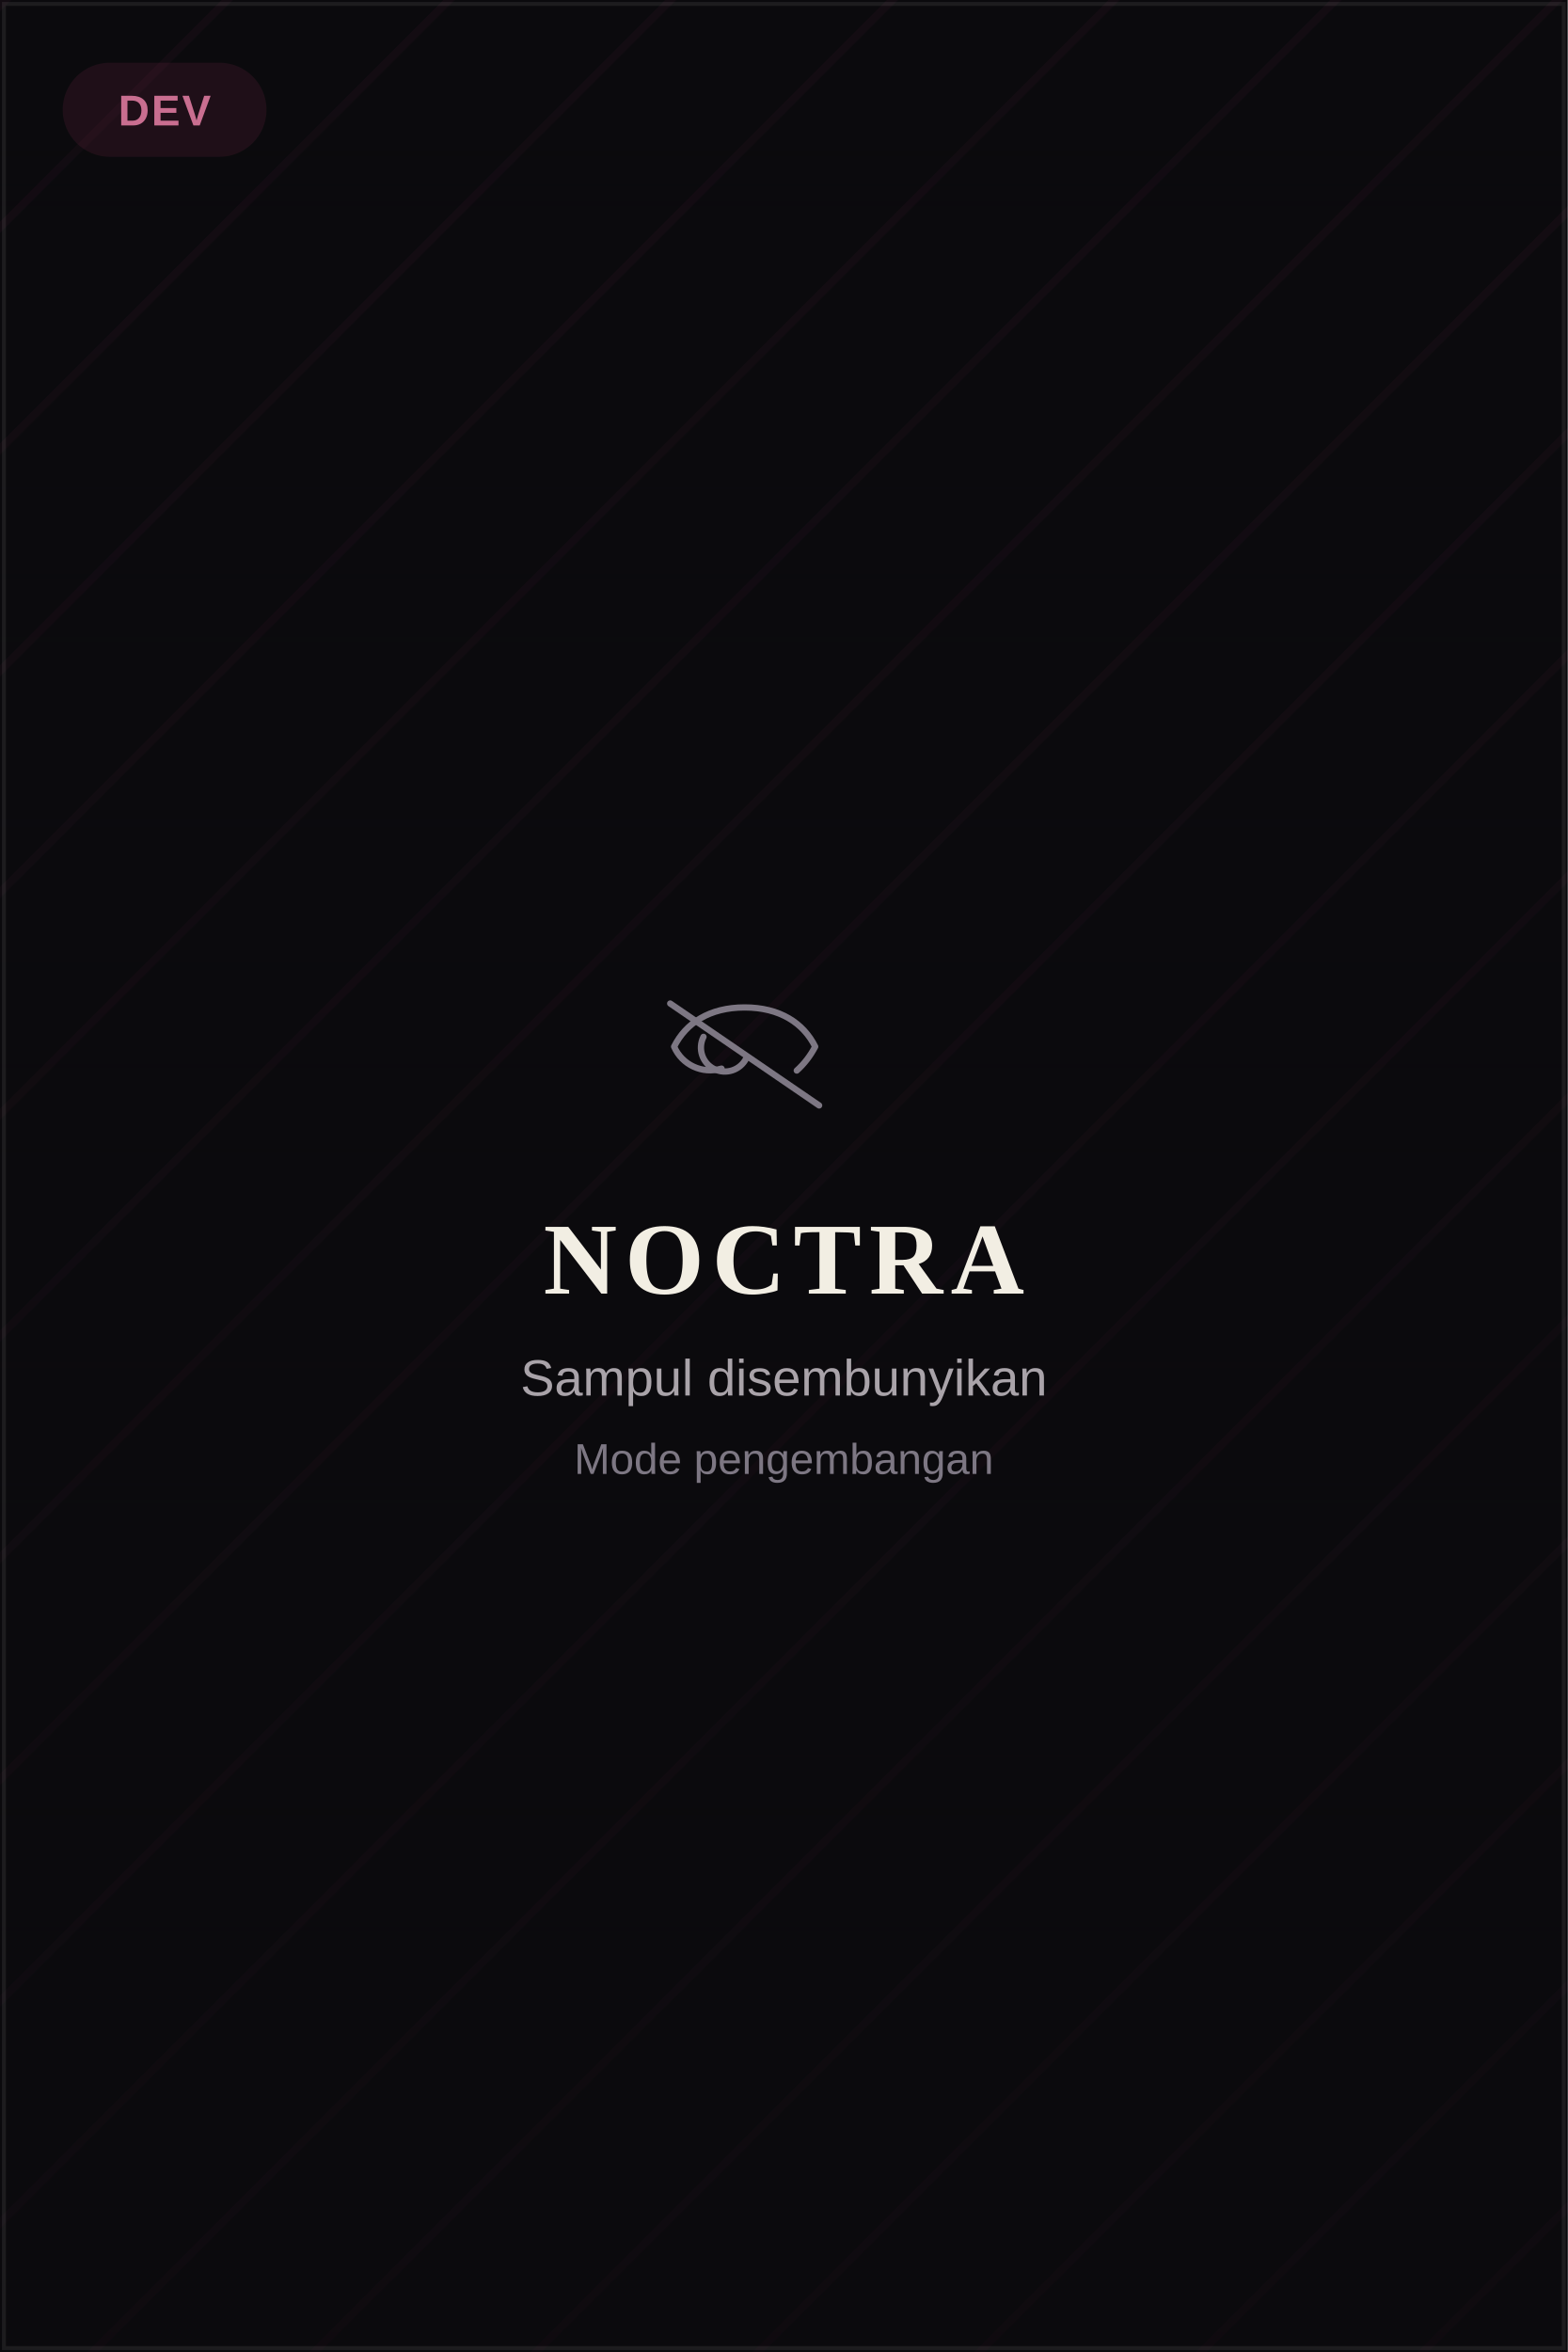
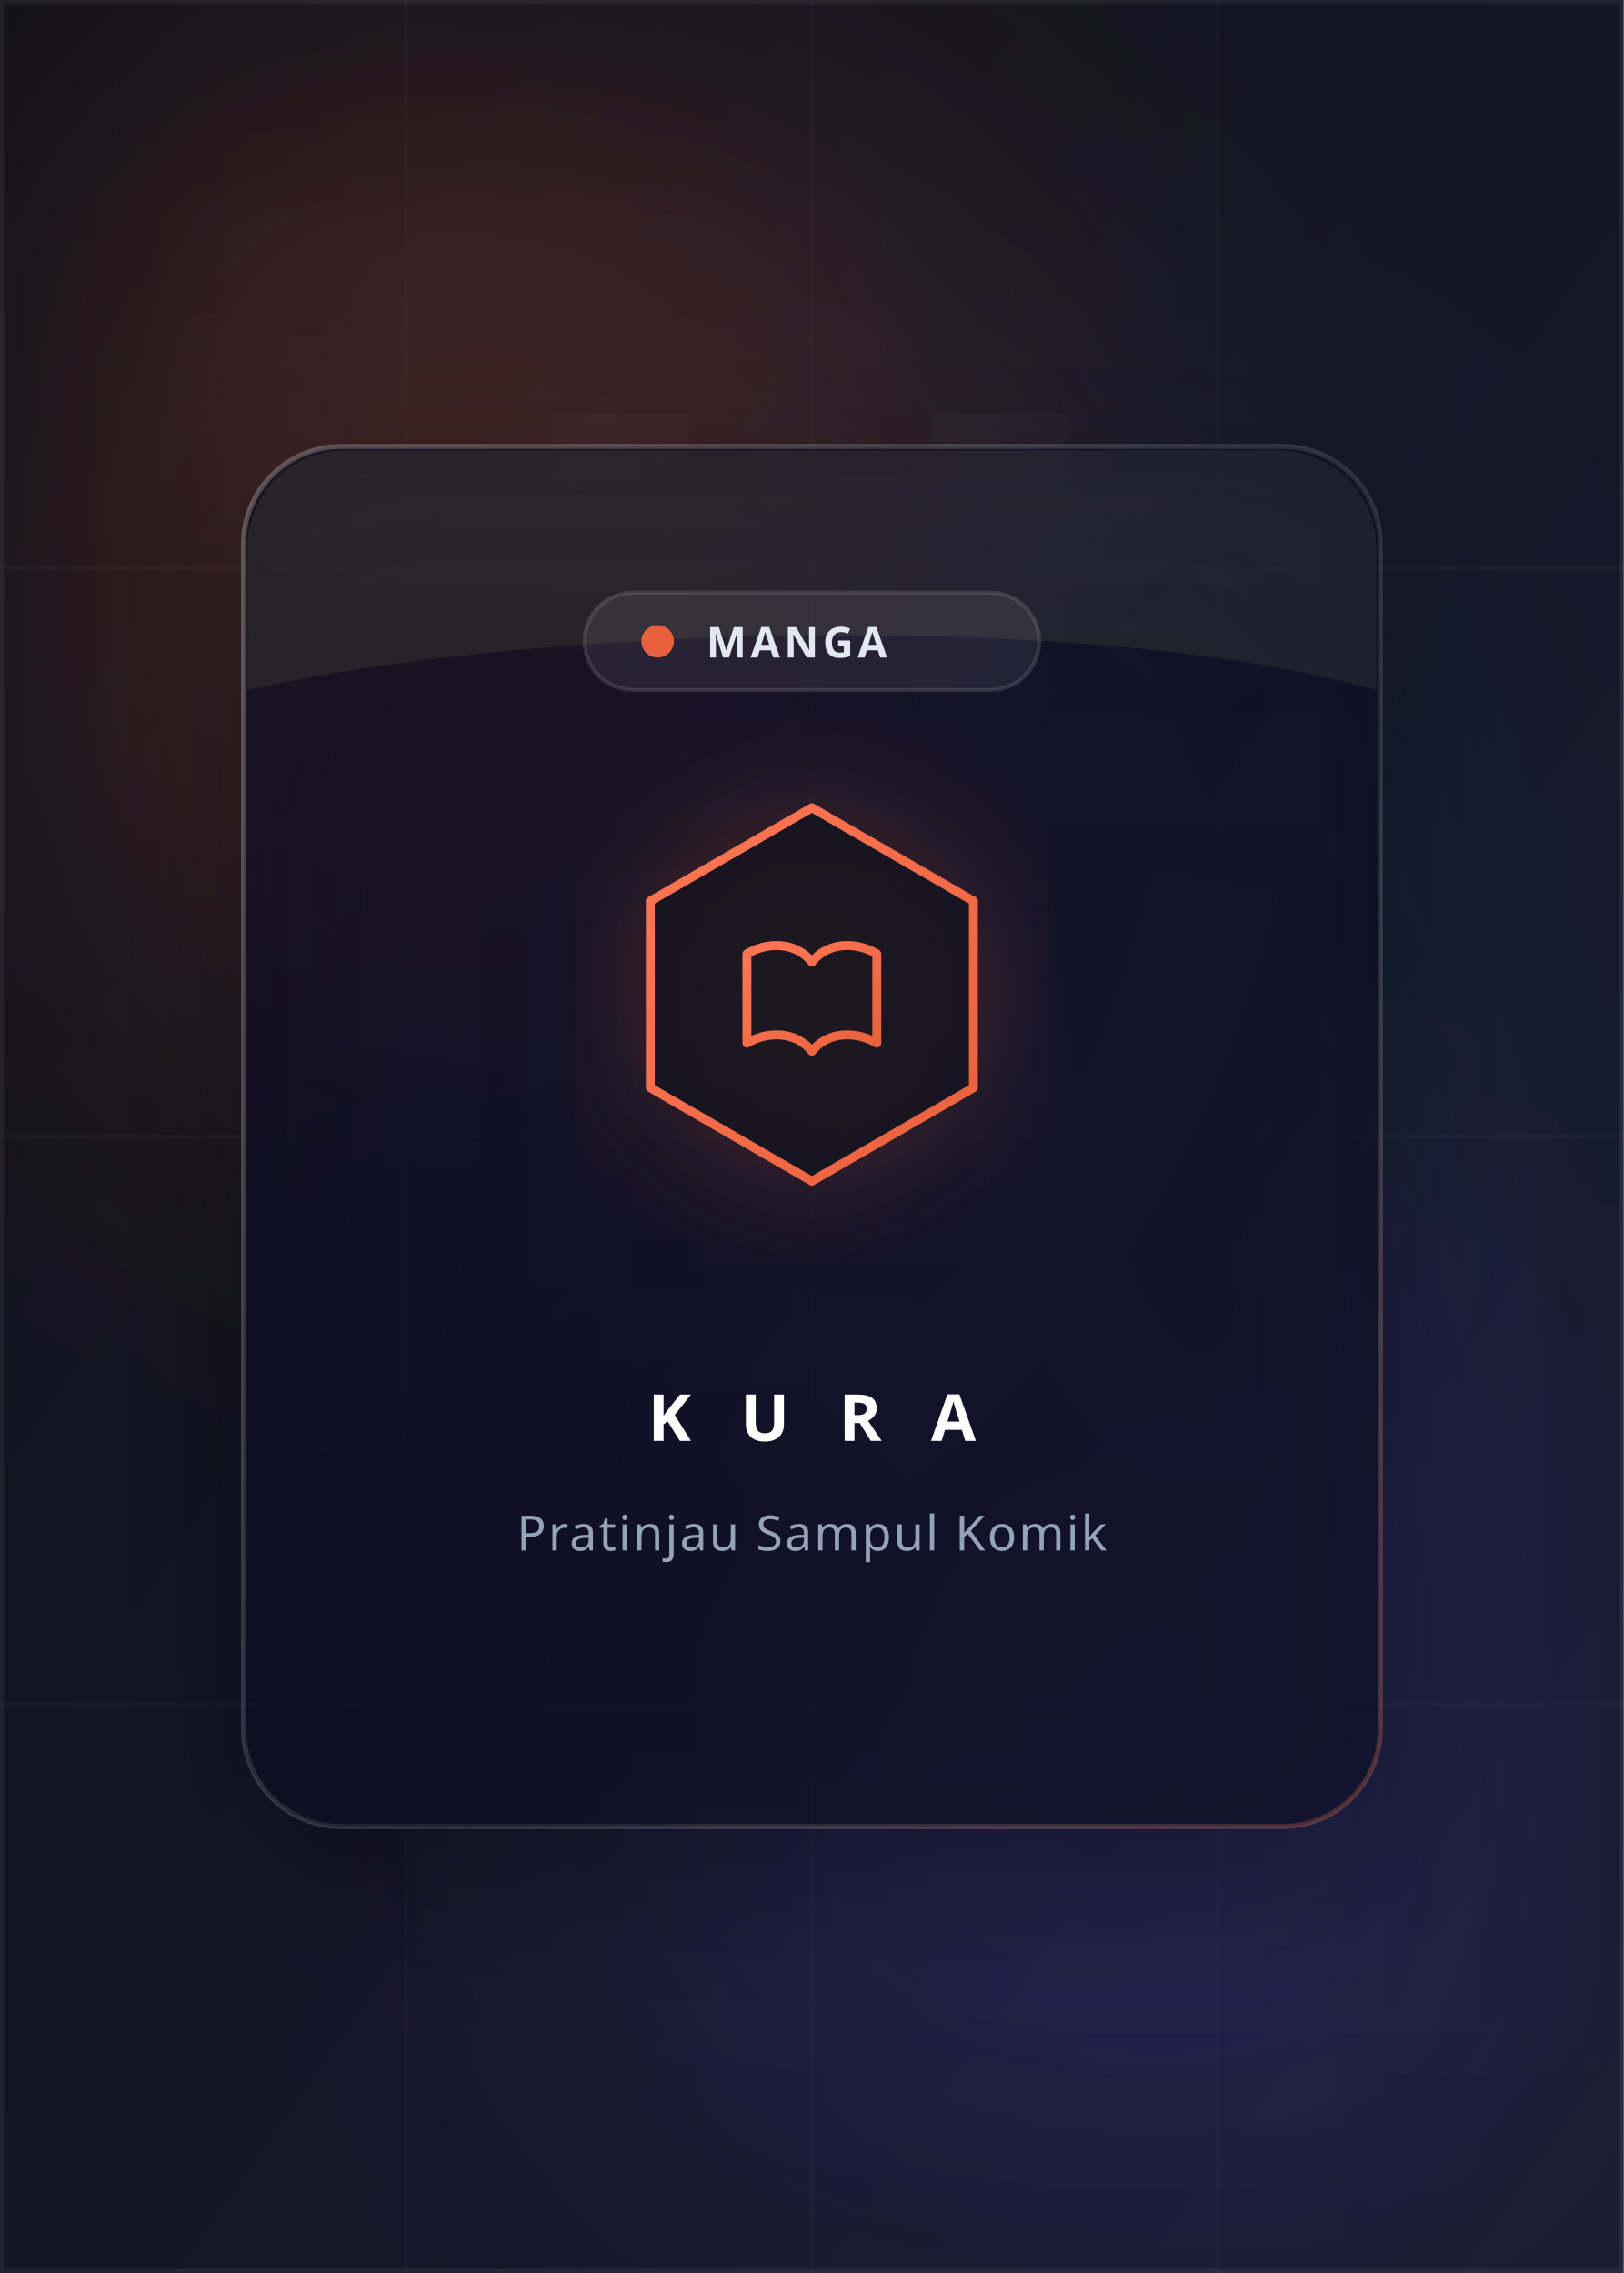
- <svg xmlns="http://www.w3.org/2000/svg" viewBox="0 0 400 600" role="img" aria-label="Sampul disembunyikan, mode pengembangan">
+ <svg xmlns="http://www.w3.org/2000/svg" viewBox="0 0 400 560" role="img" aria-label="Kura Manga Cover Placeholder">
  <defs>
-     <pattern id="stripes-cover" width="40" height="40" patternTransform="rotate(45)" patternUnits="userSpaceOnUse">
-       <rect width="40" height="40" fill="#0B0A0D" />
-       <rect width="2" height="40" fill="#8E3154" opacity="0.07" />
-     </pattern>
-     <linearGradient id="vignette-cover" x1="0" y1="0" x2="0" y2="1">
-       <stop offset="0%" stop-color="#0B0A0D" stop-opacity="0" />
-       <stop offset="100%" stop-color="#0B0A0D" stop-opacity="0.55" />
+     <linearGradient id="bgGrad" x1="0%" y1="0%" x2="100%" y2="100%">
+       <stop offset="0%" stop-color="#0E0F17" />
+       <stop offset="50%" stop-color="#141624" />
+       <stop offset="100%" stop-color="#191B2C" />
    </linearGradient>
+     <linearGradient id="kuraGradient" x1="0%" y1="0%" x2="100%" y2="100%">
+       <stop offset="0%" stop-color="#FF7654" />
+       <stop offset="100%" stop-color="#E8613C" />
+     </linearGradient>
+     <linearGradient id="glassBorder" x1="0%" y1="0%" x2="100%" y2="100%">
+       <stop offset="0%" stop-color="#FFFFFF" stop-opacity="0.22" />
+       <stop offset="60%" stop-color="#FFFFFF" stop-opacity="0.06" />
+       <stop offset="100%" stop-color="#E8613C" stop-opacity="0.25" />
+     </linearGradient>
+     <filter id="ambientBlur" x="-30%" y="-30%" width="160%" height="160%">
+       <feGaussianBlur stdDeviation="65" />
+     </filter>
+     <filter id="softGlow" x="-20%" y="-20%" width="140%" height="140%">
+       <feGaussianBlur stdDeviation="16" />
+     </filter>
+     <filter id="cardShadow" x="-10%" y="-10%" width="120%" height="125%">
+       <feDropShadow dx="0" dy="12" stdDeviation="20" flood-color="#000000" flood-opacity="0.5" />
+     </filter>
  </defs>
-   <rect width="400" height="600" fill="url(#stripes-cover)" />
-   <rect width="400" height="600" fill="url(#vignette-cover)" />
-   <rect x="1" y="1" width="398" height="598" fill="none" stroke="#F2EEE3" stroke-opacity="0.08" stroke-width="1" />
-   <g transform="translate(16,16)">
-     <rect width="52" height="24" rx="12" fill="#8E3154" fill-opacity="0.16" />
-     <text x="26" y="16" text-anchor="middle" font-family="Arial, sans-serif" font-size="11" font-weight="600" letter-spacing="0.5" fill="#C96E90">DEV</text>
+   <rect width="400" height="560" fill="url(#bgGrad)" />
+   <g filter="url(#ambientBlur)">
+     <circle cx="100" cy="120" r="140" fill="#E8613C" fill-opacity="0.22" />
+     <circle cx="300" cy="440" r="150" fill="#4F46E5" fill-opacity="0.2" />
+     <circle cx="280" cy="220" r="90" fill="#0EA5E9" fill-opacity="0.1" />
  </g>
-   <g transform="translate(170,255)" stroke="#7D7783" stroke-width="1.6" fill="none" stroke-linecap="round" stroke-linejoin="round">
-     <path d="M2 12c3-6 9-10 18-10s15 4 18 10c-1.2 2.3-2.8 4.4-4.7 6.1M14.1 17.6A10 10 0 0 1 2 12" />
-     <path d="M9.5 9.5A6 6 0 0 0 20.4 15" />
-     <line x1="1" y1="1" x2="39" y2="27" />
+   <text x="200" y="340" text-anchor="middle" font-family="'Plus Jakarta Sans', system-ui, sans-serif" font-size="280" font-weight="900" fill="#FFFFFF" fill-opacity="0.022" letter-spacing="-8">蔵</text>
+   <g stroke="#FFFFFF" stroke-opacity="0.02" stroke-width="1">
+     <line x1="100" y1="0" x2="100" y2="560" />
+     <line x1="200" y1="0" x2="200" y2="560" />
+     <line x1="300" y1="0" x2="300" y2="560" />
+     <line x1="0" y1="140" x2="400" y2="140" />
+     <line x1="0" y1="280" x2="400" y2="280" />
+     <line x1="0" y1="420" x2="400" y2="420" />
  </g>
-   <text x="200" y="330" text-anchor="middle" font-family="Georgia, 'Times New Roman', serif" font-size="26" font-weight="600" letter-spacing="2" fill="#F2EEE3">NOCTRA</text>
-   <text x="200" y="356" text-anchor="middle" font-family="Arial, sans-serif" font-size="13" fill="#A9A3A9">Sampul disembunyikan</text>
-   <text x="200" y="376" text-anchor="middle" font-family="Arial, sans-serif" font-size="11" fill="#7D7783">Mode pengembangan</text>
+   <g filter="url(#cardShadow)">
+     <rect x="60" y="110" width="280" height="340" rx="24" fill="#151726" fill-opacity="0.65" stroke="url(#glassBorder)" stroke-width="1.2" />
+     <path d="M 61,134 A 24,24 0 0,1 85,111 L 315,111 A 24,24 0 0,1 339,134 L 339,170 C 270,150 130,154 61,170 Z" fill="#FFFFFF" fill-opacity="0.04" />
+   </g>
+   <g transform="translate(200, 158)">
+     <rect x="-56" y="-12" width="112" height="24" rx="12" fill="#FFFFFF" fill-opacity="0.07" stroke="#FFFFFF" stroke-opacity="0.12" stroke-width="1" />
+     <circle cx="-38" cy="0" r="4" fill="#E8613C" />
+     <text x="-26" y="4" font-family="'Plus Jakarta Sans', system-ui, sans-serif" font-size="10.5" font-weight="600" fill="#E2E8F0" letter-spacing="1">MANGA</text>
+   </g>
+   <g transform="translate(200, 245)">
+     <polygon points="0,-48 41.6,-24 41.6,24 0,48 -41.6,24 -41.6,-24" fill="#E8613C" fill-opacity="0.25" filter="url(#softGlow)" />
+     <polygon points="0,-46 39.8,-23 39.8,23 0,46 -39.8,23 -39.8,-23" fill="#12131F" fill-opacity="0.8" stroke="url(#kuraGradient)" stroke-width="2.2" stroke-linejoin="round" />
+     <g stroke="url(#kuraGradient)" stroke-width="2.2" fill="none" stroke-linecap="round" stroke-linejoin="round">
+       <path d="M -16, -10 C -11,-13 -4,-13 0,-8 C 4,-13 11,-13 16,-10 L 16, 12 C 11,9 4,9 0, 14 C -4,9 -11,9 -16, 12 Z" />
+       <line x1="0" y1="-8" x2="0" y2="14" />
+       <line x1="-11" y1="-4" x2="-4" y2="-4" stroke-opacity="0.7" stroke-width="1.8" />
+       <line x1="-11" y1="2" x2="-4" y2="2" stroke-opacity="0.7" stroke-width="1.8" />
+       <line x1="4" y1="-4" x2="11" y2="-4" stroke-opacity="0.7" stroke-width="1.8" />
+       <line x1="4" y1="2" x2="11" y2="2" stroke-opacity="0.7" stroke-width="1.8" />
+     </g>
+   </g>
+   <text x="200" y="355" text-anchor="middle" font-family="'Plus Jakarta Sans', system-ui, sans-serif" font-size="16" font-weight="700" letter-spacing="4" fill="#FFFFFF">K U R A</text>
+   <text x="200" y="382" text-anchor="middle" font-family="'Plus Jakarta Sans', system-ui, sans-serif" font-size="12" font-weight="500" fill="#94A3B8" letter-spacing="0.5">Pratinjau Sampul Komik</text>
+   <rect x="0.5" y="0.5" width="399" height="559" rx="0" fill="none" stroke="#FFFFFF" stroke-opacity="0.06" stroke-width="1" />
</svg>
